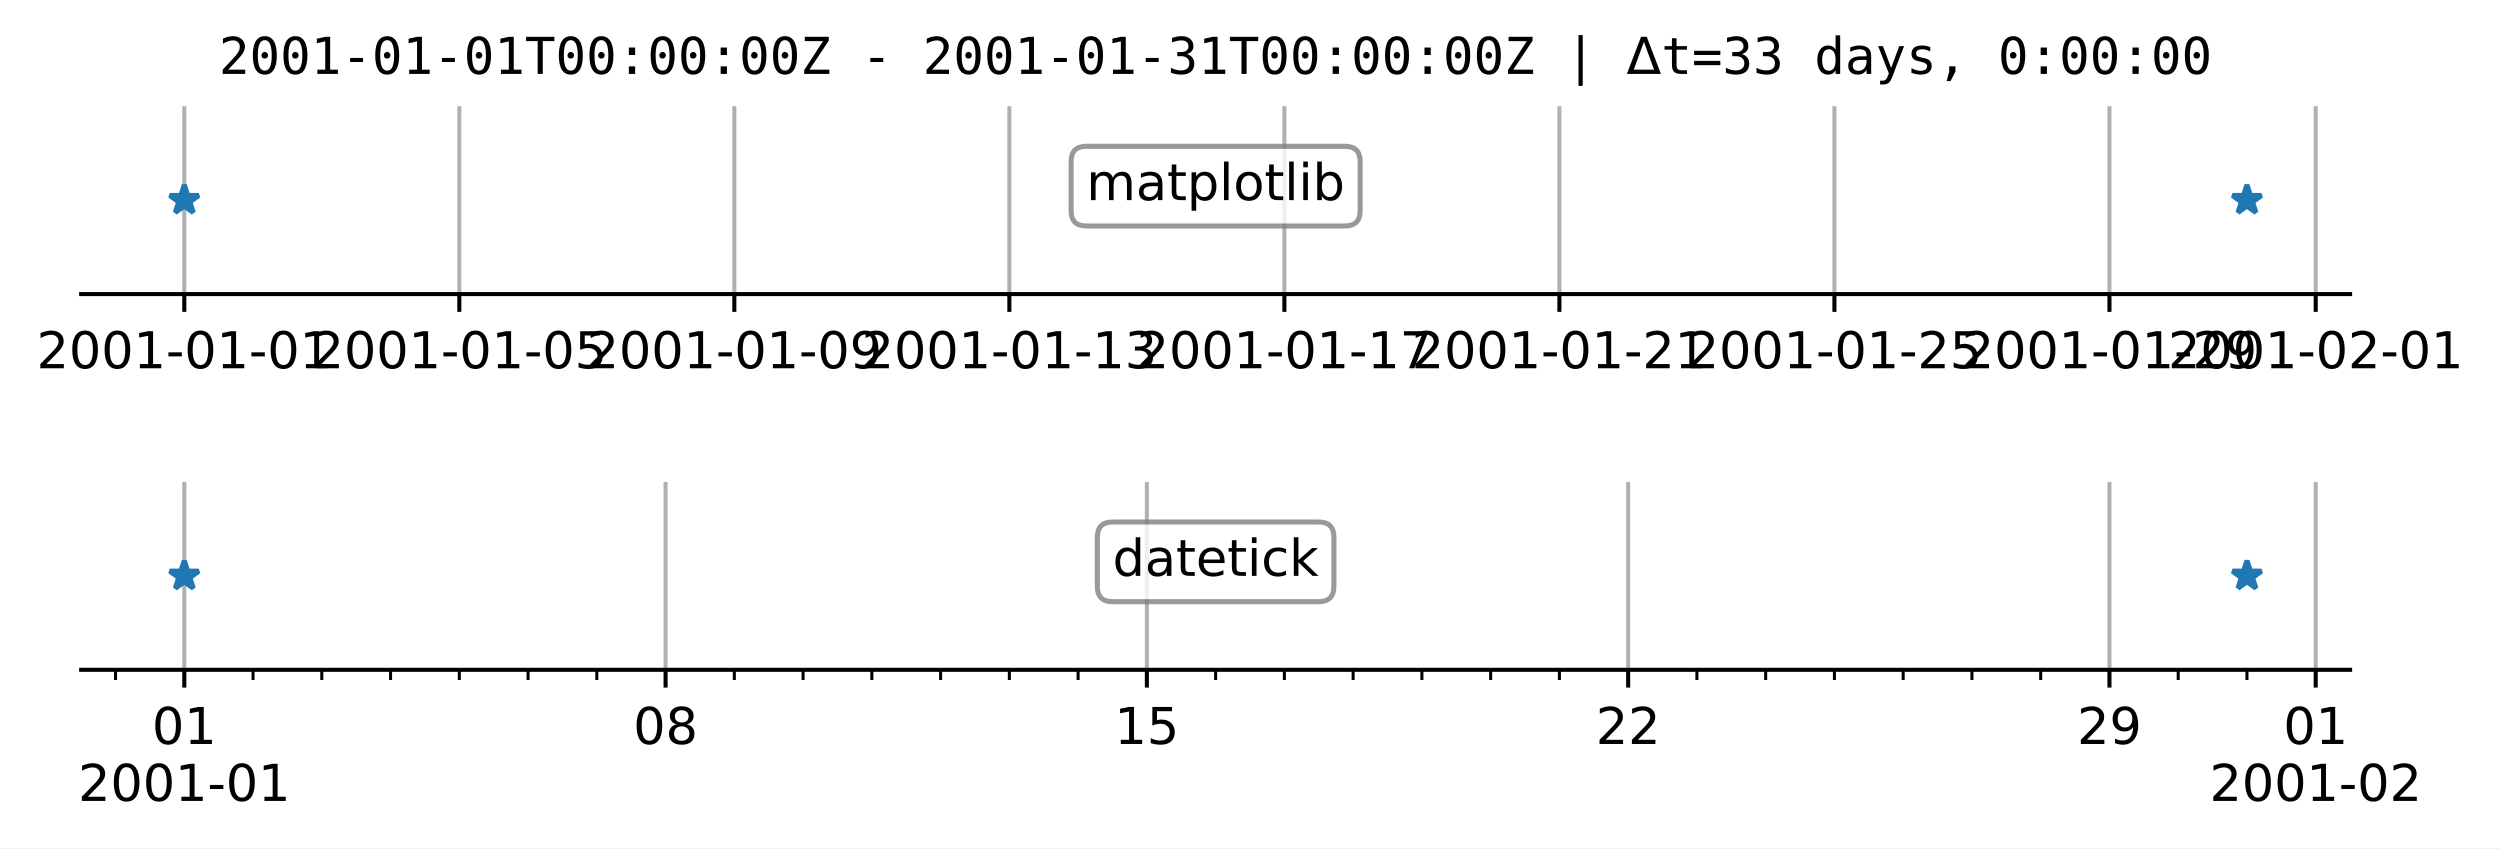
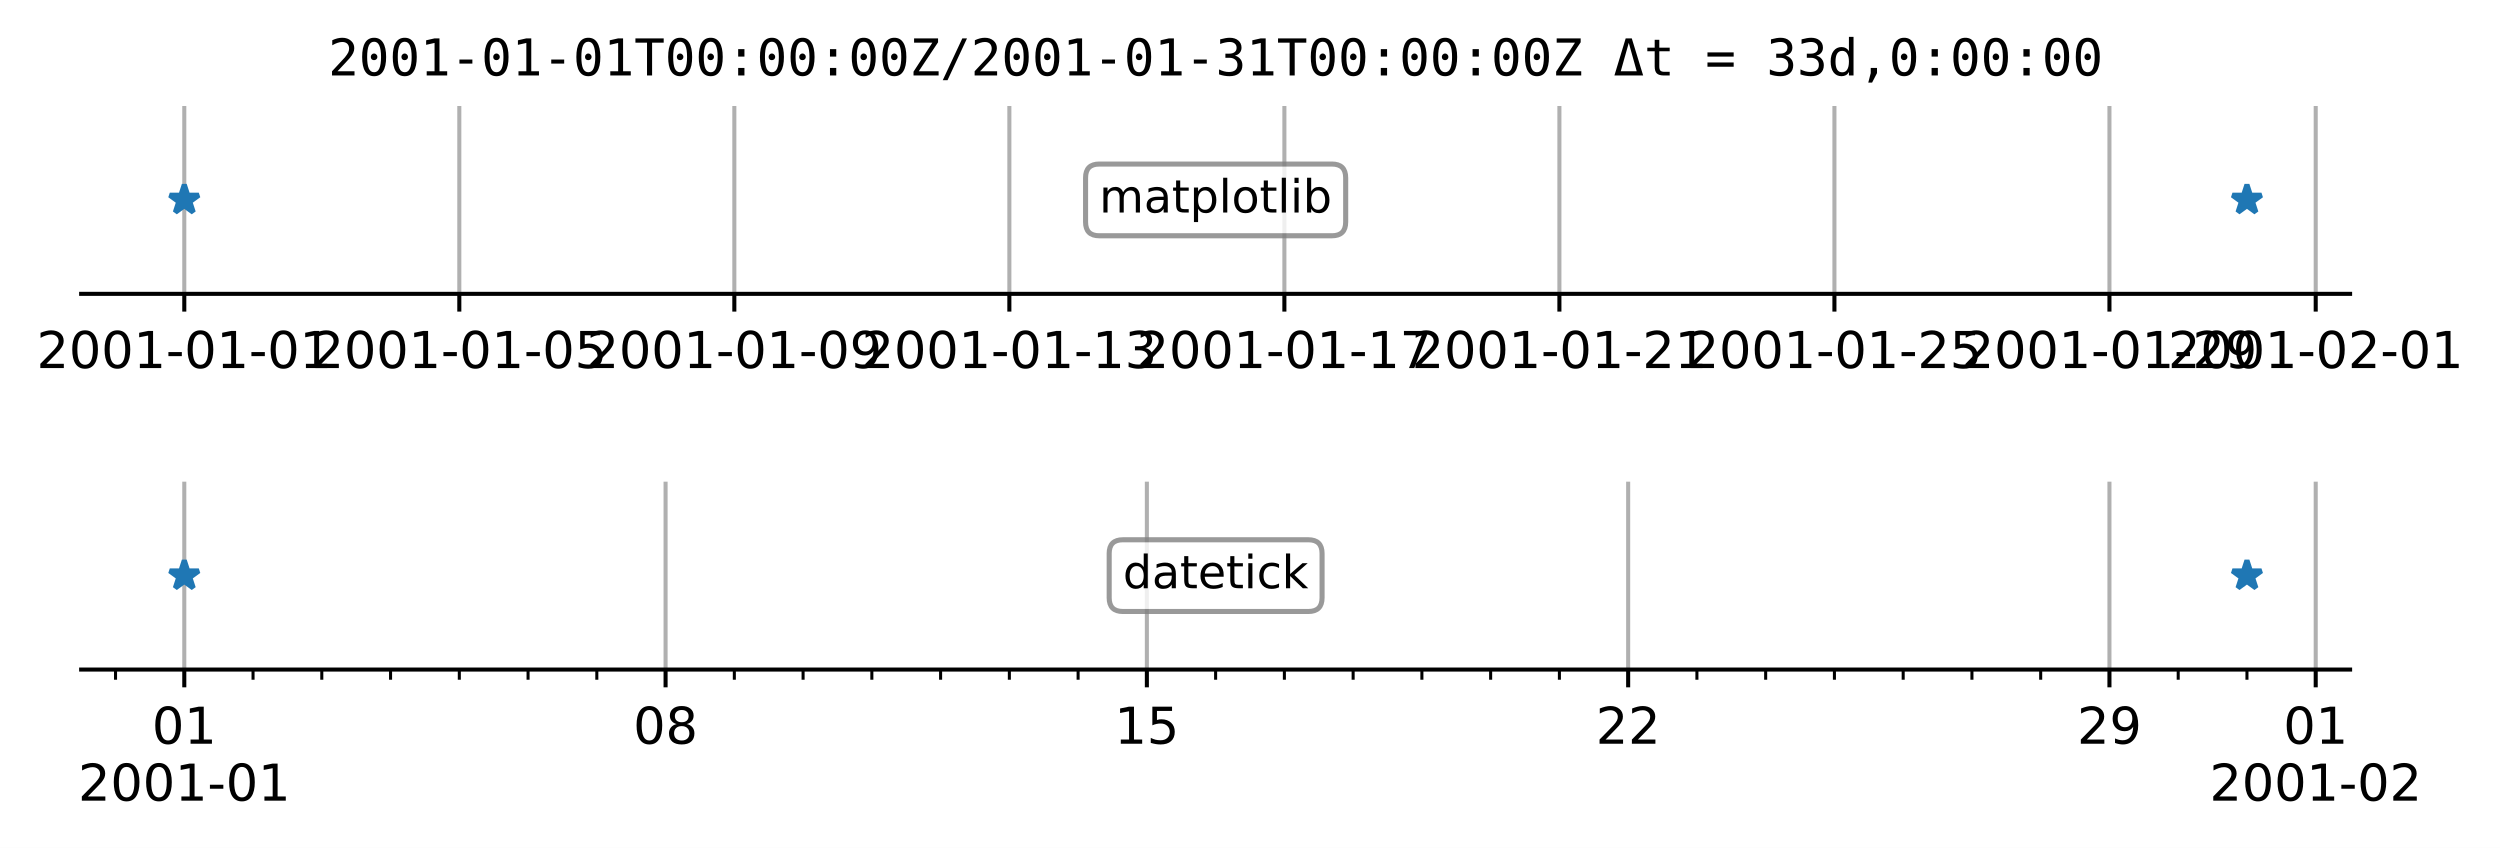
- <svg xmlns="http://www.w3.org/2000/svg" xmlns:xlink="http://www.w3.org/1999/xlink" width="491.861pt" height="166.856pt" viewBox="0 0 491.861 166.856" version="1.1">
+ <svg xmlns="http://www.w3.org/2000/svg" xmlns:xlink="http://www.w3.org/1999/xlink" width="491.861pt" height="166.808pt" viewBox="0 0 491.861 166.808" version="1.1">
  <defs>
    <style type="text/css">*{stroke-linejoin: round; stroke-linecap: butt}</style>
  </defs>
  <g id="figure_1">
    <g id="patch_1">
-       <path d="M 0 166.856  L 491.861 166.856  L 491.861 0  L 0 0  z " style="fill: #ffffff" />
+       <path d="M 0 166.808  L 491.861 166.808  L 491.861 0  L 0 0  z " style="fill: #ffffff" />
    </g>
    <g id="axes_1">
      <g id="patch_2">
-         <path d="M 15.967 57.86  L 462.367 57.86  L 462.367 20.9  L 15.967 20.9  z " style="fill: #ffffff" />
+         <path d="M 15.967 57.812  L 462.367 57.812  L 462.367 20.852  L 15.967 20.852  z " style="fill: #ffffff" />
      </g>
      <g id="matplotlib.axis_1">
        <g id="xtick_1">
          <g id="line2d_1">
-             <path d="M 36.258 57.86  L 36.258 20.9  " clip-path="url(#p92b7536aaf)" style="fill: none; stroke: #b0b0b0; stroke-width: 0.8; stroke-linecap: square" />
+             <path d="M 36.258 57.812  L 36.258 20.852  " clip-path="url(#pfa263613d0)" style="fill: none; stroke: #b0b0b0; stroke-width: 0.8; stroke-linecap: square" />
          </g>
          <g id="line2d_2">
            <defs>
-               <path id="mde11249a6b" d="M 0 0  L 0 3.5  " style="stroke: #000000; stroke-width: 0.8" />
+               <path id="mc06daf395f" d="M 0 0  L 0 3.5  " style="stroke: #000000; stroke-width: 0.8" />
            </defs>
            <g>
-               <use xlink:href="#mde11249a6b" x="36.258" y="57.86" style="stroke: #000000; stroke-width: 0.8" />
+               <use xlink:href="#mc06daf395f" x="36.258" y="57.812" style="stroke: #000000; stroke-width: 0.8" />
            </g>
          </g>
          <g id="text_1">
-             <text style="font-size: 10px; font-family: 'DejaVu Sans', 'Bitstream Vera Sans', 'Computer Modern Sans Serif', 'Lucida Grande', 'Verdana', 'Geneva', 'Lucid', 'Arial', 'Helvetica', 'Avant Garde', sans-serif; text-anchor: middle" x="36.258" y="72.458" transform="rotate(-0 36.25781 72.45844)">2001-01-01</text>
+             <text style="font-size: 10px; font-family: 'DejaVu Sans', 'Bitstream Vera Sans', 'Computer Modern Sans Serif', 'Lucida Grande', 'Verdana', 'Geneva', 'Lucid', 'Arial', 'Helvetica', 'Avant Garde', sans-serif; text-anchor: middle" x="36.258" y="72.41" transform="rotate(-0 36.25781 72.41)">2001-01-01</text>
          </g>
        </g>
        <g id="xtick_2">
          <g id="line2d_3">
-             <path d="M 90.367 57.86  L 90.367 20.9  " clip-path="url(#p92b7536aaf)" style="fill: none; stroke: #b0b0b0; stroke-width: 0.8; stroke-linecap: square" />
+             <path d="M 90.367 57.812  L 90.367 20.852  " clip-path="url(#pfa263613d0)" style="fill: none; stroke: #b0b0b0; stroke-width: 0.8; stroke-linecap: square" />
          </g>
          <g id="line2d_4">
            <g>
-               <use xlink:href="#mde11249a6b" x="90.367" y="57.86" style="stroke: #000000; stroke-width: 0.8" />
+               <use xlink:href="#mc06daf395f" x="90.367" y="57.812" style="stroke: #000000; stroke-width: 0.8" />
            </g>
          </g>
          <g id="text_2">
-             <text style="font-size: 10px; font-family: 'DejaVu Sans', 'Bitstream Vera Sans', 'Computer Modern Sans Serif', 'Lucida Grande', 'Verdana', 'Geneva', 'Lucid', 'Arial', 'Helvetica', 'Avant Garde', sans-serif; text-anchor: middle" x="90.367" y="72.458" transform="rotate(-0 90.3669 72.45844)">2001-01-05</text>
+             <text style="font-size: 10px; font-family: 'DejaVu Sans', 'Bitstream Vera Sans', 'Computer Modern Sans Serif', 'Lucida Grande', 'Verdana', 'Geneva', 'Lucid', 'Arial', 'Helvetica', 'Avant Garde', sans-serif; text-anchor: middle" x="90.367" y="72.41" transform="rotate(-0 90.3669 72.41)">2001-01-05</text>
          </g>
        </g>
        <g id="xtick_3">
          <g id="line2d_5">
-             <path d="M 144.476 57.86  L 144.476 20.9  " clip-path="url(#p92b7536aaf)" style="fill: none; stroke: #b0b0b0; stroke-width: 0.8; stroke-linecap: square" />
+             <path d="M 144.476 57.812  L 144.476 20.852  " clip-path="url(#pfa263613d0)" style="fill: none; stroke: #b0b0b0; stroke-width: 0.8; stroke-linecap: square" />
          </g>
          <g id="line2d_6">
            <g>
-               <use xlink:href="#mde11249a6b" x="144.476" y="57.86" style="stroke: #000000; stroke-width: 0.8" />
+               <use xlink:href="#mc06daf395f" x="144.476" y="57.812" style="stroke: #000000; stroke-width: 0.8" />
            </g>
          </g>
          <g id="text_3">
-             <text style="font-size: 10px; font-family: 'DejaVu Sans', 'Bitstream Vera Sans', 'Computer Modern Sans Serif', 'Lucida Grande', 'Verdana', 'Geneva', 'Lucid', 'Arial', 'Helvetica', 'Avant Garde', sans-serif; text-anchor: middle" x="144.476" y="72.458" transform="rotate(-0 144.476 72.45844)">2001-01-09</text>
+             <text style="font-size: 10px; font-family: 'DejaVu Sans', 'Bitstream Vera Sans', 'Computer Modern Sans Serif', 'Lucida Grande', 'Verdana', 'Geneva', 'Lucid', 'Arial', 'Helvetica', 'Avant Garde', sans-serif; text-anchor: middle" x="144.476" y="72.41" transform="rotate(-0 144.476 72.41)">2001-01-09</text>
          </g>
        </g>
        <g id="xtick_4">
          <g id="line2d_7">
-             <path d="M 198.585 57.86  L 198.585 20.9  " clip-path="url(#p92b7536aaf)" style="fill: none; stroke: #b0b0b0; stroke-width: 0.8; stroke-linecap: square" />
+             <path d="M 198.585 57.812  L 198.585 20.852  " clip-path="url(#pfa263613d0)" style="fill: none; stroke: #b0b0b0; stroke-width: 0.8; stroke-linecap: square" />
          </g>
          <g id="line2d_8">
            <g>
-               <use xlink:href="#mde11249a6b" x="198.585" y="57.86" style="stroke: #000000; stroke-width: 0.8" />
+               <use xlink:href="#mc06daf395f" x="198.585" y="57.812" style="stroke: #000000; stroke-width: 0.8" />
            </g>
          </g>
          <g id="text_4">
-             <text style="font-size: 10px; font-family: 'DejaVu Sans', 'Bitstream Vera Sans', 'Computer Modern Sans Serif', 'Lucida Grande', 'Verdana', 'Geneva', 'Lucid', 'Arial', 'Helvetica', 'Avant Garde', sans-serif; text-anchor: middle" x="198.585" y="72.458" transform="rotate(-0 198.5851 72.45844)">2001-01-13</text>
+             <text style="font-size: 10px; font-family: 'DejaVu Sans', 'Bitstream Vera Sans', 'Computer Modern Sans Serif', 'Lucida Grande', 'Verdana', 'Geneva', 'Lucid', 'Arial', 'Helvetica', 'Avant Garde', sans-serif; text-anchor: middle" x="198.585" y="72.41" transform="rotate(-0 198.5851 72.41)">2001-01-13</text>
          </g>
        </g>
        <g id="xtick_5">
          <g id="line2d_9">
-             <path d="M 252.694 57.86  L 252.694 20.9  " clip-path="url(#p92b7536aaf)" style="fill: none; stroke: #b0b0b0; stroke-width: 0.8; stroke-linecap: square" />
+             <path d="M 252.694 57.812  L 252.694 20.852  " clip-path="url(#pfa263613d0)" style="fill: none; stroke: #b0b0b0; stroke-width: 0.8; stroke-linecap: square" />
          </g>
          <g id="line2d_10">
            <g>
-               <use xlink:href="#mde11249a6b" x="252.694" y="57.86" style="stroke: #000000; stroke-width: 0.8" />
+               <use xlink:href="#mc06daf395f" x="252.694" y="57.812" style="stroke: #000000; stroke-width: 0.8" />
            </g>
          </g>
          <g id="text_5">
-             <text style="font-size: 10px; font-family: 'DejaVu Sans', 'Bitstream Vera Sans', 'Computer Modern Sans Serif', 'Lucida Grande', 'Verdana', 'Geneva', 'Lucid', 'Arial', 'Helvetica', 'Avant Garde', sans-serif; text-anchor: middle" x="252.694" y="72.458" transform="rotate(-0 252.6942 72.45844)">2001-01-17</text>
+             <text style="font-size: 10px; font-family: 'DejaVu Sans', 'Bitstream Vera Sans', 'Computer Modern Sans Serif', 'Lucida Grande', 'Verdana', 'Geneva', 'Lucid', 'Arial', 'Helvetica', 'Avant Garde', sans-serif; text-anchor: middle" x="252.694" y="72.41" transform="rotate(-0 252.6942 72.41)">2001-01-17</text>
          </g>
        </g>
        <g id="xtick_6">
          <g id="line2d_11">
-             <path d="M 306.803 57.86  L 306.803 20.9  " clip-path="url(#p92b7536aaf)" style="fill: none; stroke: #b0b0b0; stroke-width: 0.8; stroke-linecap: square" />
+             <path d="M 306.803 57.812  L 306.803 20.852  " clip-path="url(#pfa263613d0)" style="fill: none; stroke: #b0b0b0; stroke-width: 0.8; stroke-linecap: square" />
          </g>
          <g id="line2d_12">
            <g>
-               <use xlink:href="#mde11249a6b" x="306.803" y="57.86" style="stroke: #000000; stroke-width: 0.8" />
+               <use xlink:href="#mc06daf395f" x="306.803" y="57.812" style="stroke: #000000; stroke-width: 0.8" />
            </g>
          </g>
          <g id="text_6">
-             <text style="font-size: 10px; font-family: 'DejaVu Sans', 'Bitstream Vera Sans', 'Computer Modern Sans Serif', 'Lucida Grande', 'Verdana', 'Geneva', 'Lucid', 'Arial', 'Helvetica', 'Avant Garde', sans-serif; text-anchor: middle" x="306.803" y="72.458" transform="rotate(-0 306.8033 72.45844)">2001-01-21</text>
+             <text style="font-size: 10px; font-family: 'DejaVu Sans', 'Bitstream Vera Sans', 'Computer Modern Sans Serif', 'Lucida Grande', 'Verdana', 'Geneva', 'Lucid', 'Arial', 'Helvetica', 'Avant Garde', sans-serif; text-anchor: middle" x="306.803" y="72.41" transform="rotate(-0 306.8033 72.41)">2001-01-21</text>
          </g>
        </g>
        <g id="xtick_7">
          <g id="line2d_13">
-             <path d="M 360.912 57.86  L 360.912 20.9  " clip-path="url(#p92b7536aaf)" style="fill: none; stroke: #b0b0b0; stroke-width: 0.8; stroke-linecap: square" />
+             <path d="M 360.912 57.812  L 360.912 20.852  " clip-path="url(#pfa263613d0)" style="fill: none; stroke: #b0b0b0; stroke-width: 0.8; stroke-linecap: square" />
          </g>
          <g id="line2d_14">
            <g>
-               <use xlink:href="#mde11249a6b" x="360.912" y="57.86" style="stroke: #000000; stroke-width: 0.8" />
+               <use xlink:href="#mc06daf395f" x="360.912" y="57.812" style="stroke: #000000; stroke-width: 0.8" />
            </g>
          </g>
          <g id="text_7">
-             <text style="font-size: 10px; font-family: 'DejaVu Sans', 'Bitstream Vera Sans', 'Computer Modern Sans Serif', 'Lucida Grande', 'Verdana', 'Geneva', 'Lucid', 'Arial', 'Helvetica', 'Avant Garde', sans-serif; text-anchor: middle" x="360.912" y="72.458" transform="rotate(-0 360.9124 72.45844)">2001-01-25</text>
+             <text style="font-size: 10px; font-family: 'DejaVu Sans', 'Bitstream Vera Sans', 'Computer Modern Sans Serif', 'Lucida Grande', 'Verdana', 'Geneva', 'Lucid', 'Arial', 'Helvetica', 'Avant Garde', sans-serif; text-anchor: middle" x="360.912" y="72.41" transform="rotate(-0 360.9124 72.41)">2001-01-25</text>
          </g>
        </g>
        <g id="xtick_8">
          <g id="line2d_15">
-             <path d="M 415.021 57.86  L 415.021 20.9  " clip-path="url(#p92b7536aaf)" style="fill: none; stroke: #b0b0b0; stroke-width: 0.8; stroke-linecap: square" />
+             <path d="M 415.021 57.812  L 415.021 20.852  " clip-path="url(#pfa263613d0)" style="fill: none; stroke: #b0b0b0; stroke-width: 0.8; stroke-linecap: square" />
          </g>
          <g id="line2d_16">
            <g>
-               <use xlink:href="#mde11249a6b" x="415.021" y="57.86" style="stroke: #000000; stroke-width: 0.8" />
+               <use xlink:href="#mc06daf395f" x="415.021" y="57.812" style="stroke: #000000; stroke-width: 0.8" />
            </g>
          </g>
          <g id="text_8">
-             <text style="font-size: 10px; font-family: 'DejaVu Sans', 'Bitstream Vera Sans', 'Computer Modern Sans Serif', 'Lucida Grande', 'Verdana', 'Geneva', 'Lucid', 'Arial', 'Helvetica', 'Avant Garde', sans-serif; text-anchor: middle" x="415.021" y="72.458" transform="rotate(-0 415.0214 72.45844)">2001-01-29</text>
+             <text style="font-size: 10px; font-family: 'DejaVu Sans', 'Bitstream Vera Sans', 'Computer Modern Sans Serif', 'Lucida Grande', 'Verdana', 'Geneva', 'Lucid', 'Arial', 'Helvetica', 'Avant Garde', sans-serif; text-anchor: middle" x="415.021" y="72.41" transform="rotate(-0 415.0214 72.41)">2001-01-29</text>
          </g>
        </g>
        <g id="xtick_9">
          <g id="line2d_17">
-             <path d="M 455.603 57.86  L 455.603 20.9  " clip-path="url(#p92b7536aaf)" style="fill: none; stroke: #b0b0b0; stroke-width: 0.8; stroke-linecap: square" />
+             <path d="M 455.603 57.812  L 455.603 20.852  " clip-path="url(#pfa263613d0)" style="fill: none; stroke: #b0b0b0; stroke-width: 0.8; stroke-linecap: square" />
          </g>
          <g id="line2d_18">
            <g>
-               <use xlink:href="#mde11249a6b" x="455.603" y="57.86" style="stroke: #000000; stroke-width: 0.8" />
+               <use xlink:href="#mc06daf395f" x="455.603" y="57.812" style="stroke: #000000; stroke-width: 0.8" />
            </g>
          </g>
          <g id="text_9">
-             <text style="font-size: 10px; font-family: 'DejaVu Sans', 'Bitstream Vera Sans', 'Computer Modern Sans Serif', 'Lucida Grande', 'Verdana', 'Geneva', 'Lucid', 'Arial', 'Helvetica', 'Avant Garde', sans-serif; text-anchor: middle" x="455.603" y="72.458" transform="rotate(-0 455.6033 72.45844)">2001-02-01</text>
+             <text style="font-size: 10px; font-family: 'DejaVu Sans', 'Bitstream Vera Sans', 'Computer Modern Sans Serif', 'Lucida Grande', 'Verdana', 'Geneva', 'Lucid', 'Arial', 'Helvetica', 'Avant Garde', sans-serif; text-anchor: middle" x="455.603" y="72.41" transform="rotate(-0 455.6033 72.41)">2001-02-01</text>
          </g>
        </g>
      </g>
      <g id="line2d_19">
        <defs>
-           <path id="m523622598b" d="M 0 -3  L -0.674 -0.927  L -2.853 -0.927  L -1.09 0.354  L -1.763 2.427  L -0 1.146  L 1.763 2.427  L 1.09 0.354  L 2.853 -0.927  L 0.674 -0.927  z " style="stroke: #1f77b4; stroke-linejoin: bevel" />
+           <path id="mab41366f35" d="M 0 -3  L -0.674 -0.927  L -2.853 -0.927  L -1.09 0.354  L -1.763 2.427  L -0 1.146  L 1.763 2.427  L 1.09 0.354  L 2.853 -0.927  L 0.674 -0.927  z " style="stroke: #1f77b4; stroke-linejoin: bevel" />
        </defs>
-         <g clip-path="url(#p92b7536aaf)">
-           <use xlink:href="#m523622598b" x="36.258" y="39.38" style="fill: #1f77b4; stroke: #1f77b4; stroke-linejoin: bevel" />
-           <use xlink:href="#m523622598b" x="442.076" y="39.38" style="fill: #1f77b4; stroke: #1f77b4; stroke-linejoin: bevel" />
+         <g clip-path="url(#pfa263613d0)">
+           <use xlink:href="#mab41366f35" x="36.258" y="39.332" style="fill: #1f77b4; stroke: #1f77b4; stroke-linejoin: bevel" />
+           <use xlink:href="#mab41366f35" x="442.076" y="39.332" style="fill: #1f77b4; stroke: #1f77b4; stroke-linejoin: bevel" />
        </g>
      </g>
      <g id="patch_3">
-         <path d="M 15.967 57.86  L 462.367 57.86  " style="fill: none; stroke: #000000; stroke-width: 0.8; stroke-linejoin: miter; stroke-linecap: square" />
+         <path d="M 15.967 57.812  L 462.367 57.812  " style="fill: none; stroke: #000000; stroke-width: 0.8; stroke-linejoin: miter; stroke-linecap: square" />
      </g>
      <g id="text_10">
        <g id="patch_4">
-           <path d="M 213.737 44.46  L 264.597 44.46  Q 267.597 44.46 267.597 41.46  L 267.597 31.782  Q 267.597 28.782 264.597 28.782  L 213.737 28.782  Q 210.737 28.782 210.737 31.782  L 210.737 41.46  Q 210.737 44.46 213.737 44.46  z " style="fill: #ffffff; opacity: 0.8; stroke: #808080; stroke-linejoin: miter" />
-         </g>
-         <text style="font-size: 10px; font-family: 'DejaVu Sans', 'Bitstream Vera Sans', 'Computer Modern Sans Serif', 'Lucida Grande', 'Verdana', 'Geneva', 'Lucid', 'Arial', 'Helvetica', 'Avant Garde', sans-serif; text-anchor: middle" x="239.167" y="39.38" transform="rotate(-0 239.1669 39.38)">matplotlib</text>
+           <path d="M 216.28 46.387  L 262.054 46.387  Q 264.754 46.387 264.754 43.687  L 264.754 34.976  Q 264.754 32.276 262.054 32.276  L 216.28 32.276  Q 213.58 32.276 213.58 34.976  L 213.58 43.687  Q 213.58 46.387 216.28 46.387  z " style="fill: #ffffff; opacity: 0.8; stroke: #808080; stroke-linejoin: miter" />
+         </g>
+         <text style="font-size: 9px; font-family: 'DejaVu Sans', 'Bitstream Vera Sans', 'Computer Modern Sans Serif', 'Lucida Grande', 'Verdana', 'Geneva', 'Lucid', 'Arial', 'Helvetica', 'Avant Garde', sans-serif; text-anchor: middle" x="239.167" y="41.815" transform="rotate(-0 239.1669 41.815)">matplotlib</text>
      </g>
      <g id="text_11">
-         <g transform="translate(43.0669 14.9)">
-           <text>
-             <tspan x="0" y="-0.359" style="font-size: 10px; font-family: 'DejaVu Sans Mono'">2</tspan>
-             <tspan x="6.021" y="-0.359" style="font-size: 10px; font-family: 'DejaVu Sans Mono'">0</tspan>
-             <tspan x="12.041" y="-0.359" style="font-size: 10px; font-family: 'DejaVu Sans Mono'">0</tspan>
-             <tspan x="18.062" y="-0.359" style="font-size: 10px; font-family: 'DejaVu Sans Mono'">1</tspan>
-             <tspan x="24.082" y="-0.359" style="font-size: 10px; font-family: 'DejaVu Sans Mono'">-</tspan>
-             <tspan x="30.103" y="-0.359" style="font-size: 10px; font-family: 'DejaVu Sans Mono'">0</tspan>
-             <tspan x="36.123" y="-0.359" style="font-size: 10px; font-family: 'DejaVu Sans Mono'">1</tspan>
-             <tspan x="42.144" y="-0.359" style="font-size: 10px; font-family: 'DejaVu Sans Mono'">-</tspan>
-             <tspan x="48.164" y="-0.359" style="font-size: 10px; font-family: 'DejaVu Sans Mono'">0</tspan>
-             <tspan x="54.185" y="-0.359" style="font-size: 10px; font-family: 'DejaVu Sans Mono'">1</tspan>
-             <tspan x="60.205" y="-0.359" style="font-size: 10px; font-family: 'DejaVu Sans Mono'">T</tspan>
-             <tspan x="66.226" y="-0.359" style="font-size: 10px; font-family: 'DejaVu Sans Mono'">0</tspan>
-             <tspan x="72.246" y="-0.359" style="font-size: 10px; font-family: 'DejaVu Sans Mono'">0</tspan>
-             <tspan x="78.267" y="-0.359" style="font-size: 10px; font-family: 'DejaVu Sans Mono'">:</tspan>
-             <tspan x="84.287" y="-0.359" style="font-size: 10px; font-family: 'DejaVu Sans Mono'">0</tspan>
-             <tspan x="90.308" y="-0.359" style="font-size: 10px; font-family: 'DejaVu Sans Mono'">0</tspan>
-             <tspan x="96.328" y="-0.359" style="font-size: 10px; font-family: 'DejaVu Sans Mono'">:</tspan>
-             <tspan x="102.349" y="-0.359" style="font-size: 10px; font-family: 'DejaVu Sans Mono'">0</tspan>
-             <tspan x="108.369" y="-0.359" style="font-size: 10px; font-family: 'DejaVu Sans Mono'">0</tspan>
-             <tspan x="114.39" y="-0.359" style="font-size: 10px; font-family: 'DejaVu Sans Mono'">Z</tspan>
-             <tspan x="120.41" y="-0.359" style="font-size: 10px; font-family: 'DejaVu Sans Mono'"> </tspan>
-             <tspan x="126.431" y="-0.359" style="font-size: 10px; font-family: 'DejaVu Sans Mono'">-</tspan>
-             <tspan x="132.451" y="-0.359" style="font-size: 10px; font-family: 'DejaVu Sans Mono'"> </tspan>
-             <tspan x="138.472" y="-0.359" style="font-size: 10px; font-family: 'DejaVu Sans Mono'">2</tspan>
-             <tspan x="144.492" y="-0.359" style="font-size: 10px; font-family: 'DejaVu Sans Mono'">0</tspan>
-             <tspan x="150.513" y="-0.359" style="font-size: 10px; font-family: 'DejaVu Sans Mono'">0</tspan>
-             <tspan x="156.533" y="-0.359" style="font-size: 10px; font-family: 'DejaVu Sans Mono'">1</tspan>
-             <tspan x="162.554" y="-0.359" style="font-size: 10px; font-family: 'DejaVu Sans Mono'">-</tspan>
-             <tspan x="168.574" y="-0.359" style="font-size: 10px; font-family: 'DejaVu Sans Mono'">0</tspan>
-             <tspan x="174.595" y="-0.359" style="font-size: 10px; font-family: 'DejaVu Sans Mono'">1</tspan>
-             <tspan x="180.615" y="-0.359" style="font-size: 10px; font-family: 'DejaVu Sans Mono'">-</tspan>
-             <tspan x="186.636" y="-0.359" style="font-size: 10px; font-family: 'DejaVu Sans Mono'">3</tspan>
-             <tspan x="192.656" y="-0.359" style="font-size: 10px; font-family: 'DejaVu Sans Mono'">1</tspan>
-             <tspan x="198.677" y="-0.359" style="font-size: 10px; font-family: 'DejaVu Sans Mono'">T</tspan>
-             <tspan x="204.697" y="-0.359" style="font-size: 10px; font-family: 'DejaVu Sans Mono'">0</tspan>
-             <tspan x="210.718" y="-0.359" style="font-size: 10px; font-family: 'DejaVu Sans Mono'">0</tspan>
-             <tspan x="216.738" y="-0.359" style="font-size: 10px; font-family: 'DejaVu Sans Mono'">:</tspan>
-             <tspan x="222.759" y="-0.359" style="font-size: 10px; font-family: 'DejaVu Sans Mono'">0</tspan>
-             <tspan x="228.779" y="-0.359" style="font-size: 10px; font-family: 'DejaVu Sans Mono'">0</tspan>
-             <tspan x="234.8" y="-0.359" style="font-size: 10px; font-family: 'DejaVu Sans Mono'">:</tspan>
-             <tspan x="240.82" y="-0.359" style="font-size: 10px; font-family: 'DejaVu Sans Mono'">0</tspan>
-             <tspan x="246.841" y="-0.359" style="font-size: 10px; font-family: 'DejaVu Sans Mono'">0</tspan>
-             <tspan x="252.861" y="-0.359" style="font-size: 10px; font-family: 'DejaVu Sans Mono'">Z</tspan>
-             <tspan x="258.882" y="-0.359" style="font-size: 10px; font-family: 'DejaVu Sans Mono'"> </tspan>
-             <tspan x="264.902" y="-0.359" style="font-size: 10px; font-family: 'DejaVu Sans Mono'">|</tspan>
-             <tspan x="270.923" y="-0.359" style="font-size: 10px; font-family: 'DejaVu Sans Mono'"> </tspan>
-             <tspan x="283.784" y="-0.359" style="font-size: 10px; font-family: 'DejaVu Sans Mono'">t</tspan>
-             <tspan x="289.805" y="-0.359" style="font-size: 10px; font-family: 'DejaVu Sans Mono'">=</tspan>
-             <tspan x="295.825" y="-0.359" style="font-size: 10px; font-family: 'DejaVu Sans Mono'">3</tspan>
-             <tspan x="301.846" y="-0.359" style="font-size: 10px; font-family: 'DejaVu Sans Mono'">3</tspan>
-             <tspan x="307.866" y="-0.359" style="font-size: 10px; font-family: 'DejaVu Sans Mono'"> </tspan>
-             <tspan x="313.887" y="-0.359" style="font-size: 10px; font-family: 'DejaVu Sans Mono'">d</tspan>
-             <tspan x="319.907" y="-0.359" style="font-size: 10px; font-family: 'DejaVu Sans Mono'">a</tspan>
-             <tspan x="325.928" y="-0.359" style="font-size: 10px; font-family: 'DejaVu Sans Mono'">y</tspan>
-             <tspan x="331.948" y="-0.359" style="font-size: 10px; font-family: 'DejaVu Sans Mono'">s</tspan>
-             <tspan x="337.969" y="-0.359" style="font-size: 10px; font-family: 'DejaVu Sans Mono'">,</tspan>
-             <tspan x="343.989" y="-0.359" style="font-size: 10px; font-family: 'DejaVu Sans Mono'"> </tspan>
-             <tspan x="350.01" y="-0.359" style="font-size: 10px; font-family: 'DejaVu Sans Mono'">0</tspan>
-             <tspan x="356.03" y="-0.359" style="font-size: 10px; font-family: 'DejaVu Sans Mono'">:</tspan>
-             <tspan x="362.051" y="-0.359" style="font-size: 10px; font-family: 'DejaVu Sans Mono'">0</tspan>
-             <tspan x="368.071" y="-0.359" style="font-size: 10px; font-family: 'DejaVu Sans Mono'">0</tspan>
-             <tspan x="374.092" y="-0.359" style="font-size: 10px; font-family: 'DejaVu Sans Mono'">:</tspan>
-             <tspan x="380.112" y="-0.359" style="font-size: 10px; font-family: 'DejaVu Sans Mono'">0</tspan>
-             <tspan x="386.133" y="-0.359" style="font-size: 10px; font-family: 'DejaVu Sans Mono'">0</tspan>
-             <tspan x="276.943" y="-0.359" style="font-size: 10px; font-family: 'DejaVu Sans'">Δ</tspan>
-           </text>
-         </g>
+         <text style="font-size: 10px; font-family: 'DejaVu Sans Mono', 'Bitstream Vera Sans Mono', 'Computer Modern Typewriter', 'Andale Mono', 'Nimbus Mono L', 'Courier New', 'Courier', 'Fixed', 'Terminal', monospace; text-anchor: middle" x="239.167" y="14.852" transform="rotate(-0 239.1669 14.85156)">2001-01-01T00:00:00Z/2001-01-31T00:00:00Z Δt = 33d,0:00:00</text>
      </g>
    </g>
    <g id="axes_2">
      <g id="patch_5">
-         <path d="M 15.967 131.78  L 462.367 131.78  L 462.367 94.82  L 15.967 94.82  z " style="fill: #ffffff" />
+         <path d="M 15.967 131.732  L 462.367 131.732  L 462.367 94.772  L 15.967 94.772  z " style="fill: #ffffff" />
      </g>
      <g id="matplotlib.axis_2">
        <g id="xtick_10">
          <g id="line2d_20">
-             <path d="M 36.258 131.78  L 36.258 94.82  " clip-path="url(#p9eae159e5b)" style="fill: none; stroke: #b0b0b0; stroke-width: 0.8; stroke-linecap: square" />
+             <path d="M 36.258 131.732  L 36.258 94.772  " clip-path="url(#pa04251c5c6)" style="fill: none; stroke: #b0b0b0; stroke-width: 0.8; stroke-linecap: square" />
          </g>
          <g id="line2d_21">
            <g>
-               <use xlink:href="#mde11249a6b" x="36.258" y="131.78" style="stroke: #000000; stroke-width: 0.8" />
+               <use xlink:href="#mc06daf395f" x="36.258" y="131.732" style="stroke: #000000; stroke-width: 0.8" />
            </g>
          </g>
          <g id="text_12">
-             <text style="font-size: 10px; font-family: 'DejaVu Sans', 'Bitstream Vera Sans', 'Computer Modern Sans Serif', 'Lucida Grande', 'Verdana', 'Geneva', 'Lucid', 'Arial', 'Helvetica', 'Avant Garde', sans-serif" transform="translate(29.89531 146.3784)">01</text>
-             <text style="font-size: 10px; font-family: 'DejaVu Sans', 'Bitstream Vera Sans', 'Computer Modern Sans Serif', 'Lucida Grande', 'Verdana', 'Geneva', 'Lucid', 'Arial', 'Helvetica', 'Avant Garde', sans-serif" transform="translate(15.36641 157.5762)">2001-01</text>
+             <text style="font-size: 10px; font-family: 'DejaVu Sans', 'Bitstream Vera Sans', 'Computer Modern Sans Serif', 'Lucida Grande', 'Verdana', 'Geneva', 'Lucid', 'Arial', 'Helvetica', 'Avant Garde', sans-serif" transform="translate(29.89531 146.33)">01</text>
+             <text style="font-size: 10px; font-family: 'DejaVu Sans', 'Bitstream Vera Sans', 'Computer Modern Sans Serif', 'Lucida Grande', 'Verdana', 'Geneva', 'Lucid', 'Arial', 'Helvetica', 'Avant Garde', sans-serif" transform="translate(15.36641 157.5278)">2001-01</text>
          </g>
        </g>
        <g id="xtick_11">
          <g id="line2d_22">
-             <path d="M 130.949 131.78  L 130.949 94.82  " clip-path="url(#p9eae159e5b)" style="fill: none; stroke: #b0b0b0; stroke-width: 0.8; stroke-linecap: square" />
+             <path d="M 130.949 131.732  L 130.949 94.772  " clip-path="url(#pa04251c5c6)" style="fill: none; stroke: #b0b0b0; stroke-width: 0.8; stroke-linecap: square" />
          </g>
          <g id="line2d_23">
            <g>
-               <use xlink:href="#mde11249a6b" x="130.949" y="131.78" style="stroke: #000000; stroke-width: 0.8" />
+               <use xlink:href="#mc06daf395f" x="130.949" y="131.732" style="stroke: #000000; stroke-width: 0.8" />
            </g>
          </g>
          <g id="text_13">
-             <text style="font-size: 10px; font-family: 'DejaVu Sans', 'Bitstream Vera Sans', 'Computer Modern Sans Serif', 'Lucida Grande', 'Verdana', 'Geneva', 'Lucid', 'Arial', 'Helvetica', 'Avant Garde', sans-serif; text-anchor: middle" x="130.949" y="146.378" transform="rotate(-0 130.9487 146.3784)">08</text>
+             <text style="font-size: 10px; font-family: 'DejaVu Sans', 'Bitstream Vera Sans', 'Computer Modern Sans Serif', 'Lucida Grande', 'Verdana', 'Geneva', 'Lucid', 'Arial', 'Helvetica', 'Avant Garde', sans-serif; text-anchor: middle" x="130.949" y="146.33" transform="rotate(-0 130.9487 146.33)">08</text>
          </g>
        </g>
        <g id="xtick_12">
          <g id="line2d_24">
-             <path d="M 225.64 131.78  L 225.64 94.82  " clip-path="url(#p9eae159e5b)" style="fill: none; stroke: #b0b0b0; stroke-width: 0.8; stroke-linecap: square" />
+             <path d="M 225.64 131.732  L 225.64 94.772  " clip-path="url(#pa04251c5c6)" style="fill: none; stroke: #b0b0b0; stroke-width: 0.8; stroke-linecap: square" />
          </g>
          <g id="line2d_25">
            <g>
-               <use xlink:href="#mde11249a6b" x="225.64" y="131.78" style="stroke: #000000; stroke-width: 0.8" />
+               <use xlink:href="#mc06daf395f" x="225.64" y="131.732" style="stroke: #000000; stroke-width: 0.8" />
            </g>
          </g>
          <g id="text_14">
-             <text style="font-size: 10px; font-family: 'DejaVu Sans', 'Bitstream Vera Sans', 'Computer Modern Sans Serif', 'Lucida Grande', 'Verdana', 'Geneva', 'Lucid', 'Arial', 'Helvetica', 'Avant Garde', sans-serif; text-anchor: middle" x="225.64" y="146.378" transform="rotate(-0 225.6396 146.3784)">15</text>
+             <text style="font-size: 10px; font-family: 'DejaVu Sans', 'Bitstream Vera Sans', 'Computer Modern Sans Serif', 'Lucida Grande', 'Verdana', 'Geneva', 'Lucid', 'Arial', 'Helvetica', 'Avant Garde', sans-serif; text-anchor: middle" x="225.64" y="146.33" transform="rotate(-0 225.6396 146.33)">15</text>
          </g>
        </g>
        <g id="xtick_13">
          <g id="line2d_26">
-             <path d="M 320.331 131.78  L 320.331 94.82  " clip-path="url(#p9eae159e5b)" style="fill: none; stroke: #b0b0b0; stroke-width: 0.8; stroke-linecap: square" />
+             <path d="M 320.331 131.732  L 320.331 94.772  " clip-path="url(#pa04251c5c6)" style="fill: none; stroke: #b0b0b0; stroke-width: 0.8; stroke-linecap: square" />
          </g>
          <g id="line2d_27">
            <g>
-               <use xlink:href="#mde11249a6b" x="320.331" y="131.78" style="stroke: #000000; stroke-width: 0.8" />
+               <use xlink:href="#mc06daf395f" x="320.331" y="131.732" style="stroke: #000000; stroke-width: 0.8" />
            </g>
          </g>
          <g id="text_15">
-             <text style="font-size: 10px; font-family: 'DejaVu Sans', 'Bitstream Vera Sans', 'Computer Modern Sans Serif', 'Lucida Grande', 'Verdana', 'Geneva', 'Lucid', 'Arial', 'Helvetica', 'Avant Garde', sans-serif; text-anchor: middle" x="320.331" y="146.378" transform="rotate(-0 320.3305 146.3784)">22</text>
+             <text style="font-size: 10px; font-family: 'DejaVu Sans', 'Bitstream Vera Sans', 'Computer Modern Sans Serif', 'Lucida Grande', 'Verdana', 'Geneva', 'Lucid', 'Arial', 'Helvetica', 'Avant Garde', sans-serif; text-anchor: middle" x="320.331" y="146.33" transform="rotate(-0 320.3305 146.33)">22</text>
          </g>
        </g>
        <g id="xtick_14">
          <g id="line2d_28">
-             <path d="M 415.021 131.78  L 415.021 94.82  " clip-path="url(#p9eae159e5b)" style="fill: none; stroke: #b0b0b0; stroke-width: 0.8; stroke-linecap: square" />
+             <path d="M 415.021 131.732  L 415.021 94.772  " clip-path="url(#pa04251c5c6)" style="fill: none; stroke: #b0b0b0; stroke-width: 0.8; stroke-linecap: square" />
          </g>
          <g id="line2d_29">
            <g>
-               <use xlink:href="#mde11249a6b" x="415.021" y="131.78" style="stroke: #000000; stroke-width: 0.8" />
+               <use xlink:href="#mc06daf395f" x="415.021" y="131.732" style="stroke: #000000; stroke-width: 0.8" />
            </g>
          </g>
          <g id="text_16">
-             <text style="font-size: 10px; font-family: 'DejaVu Sans', 'Bitstream Vera Sans', 'Computer Modern Sans Serif', 'Lucida Grande', 'Verdana', 'Geneva', 'Lucid', 'Arial', 'Helvetica', 'Avant Garde', sans-serif; text-anchor: middle" x="415.021" y="146.378" transform="rotate(-0 415.0214 146.3784)">29</text>
+             <text style="font-size: 10px; font-family: 'DejaVu Sans', 'Bitstream Vera Sans', 'Computer Modern Sans Serif', 'Lucida Grande', 'Verdana', 'Geneva', 'Lucid', 'Arial', 'Helvetica', 'Avant Garde', sans-serif; text-anchor: middle" x="415.021" y="146.33" transform="rotate(-0 415.0214 146.33)">29</text>
          </g>
        </g>
        <g id="xtick_15">
          <g id="line2d_30">
-             <path d="M 455.603 131.78  L 455.603 94.82  " clip-path="url(#p9eae159e5b)" style="fill: none; stroke: #b0b0b0; stroke-width: 0.8; stroke-linecap: square" />
+             <path d="M 455.603 131.732  L 455.603 94.772  " clip-path="url(#pa04251c5c6)" style="fill: none; stroke: #b0b0b0; stroke-width: 0.8; stroke-linecap: square" />
          </g>
          <g id="line2d_31">
            <g>
-               <use xlink:href="#mde11249a6b" x="455.603" y="131.78" style="stroke: #000000; stroke-width: 0.8" />
+               <use xlink:href="#mc06daf395f" x="455.603" y="131.732" style="stroke: #000000; stroke-width: 0.8" />
            </g>
          </g>
          <g id="text_17">
-             <text style="font-size: 10px; font-family: 'DejaVu Sans', 'Bitstream Vera Sans', 'Computer Modern Sans Serif', 'Lucida Grande', 'Verdana', 'Geneva', 'Lucid', 'Arial', 'Helvetica', 'Avant Garde', sans-serif" transform="translate(449.2408 146.3784)">01</text>
-             <text style="font-size: 10px; font-family: 'DejaVu Sans', 'Bitstream Vera Sans', 'Computer Modern Sans Serif', 'Lucida Grande', 'Verdana', 'Geneva', 'Lucid', 'Arial', 'Helvetica', 'Avant Garde', sans-serif" transform="translate(434.7119 157.5762)">2001-02</text>
+             <text style="font-size: 10px; font-family: 'DejaVu Sans', 'Bitstream Vera Sans', 'Computer Modern Sans Serif', 'Lucida Grande', 'Verdana', 'Geneva', 'Lucid', 'Arial', 'Helvetica', 'Avant Garde', sans-serif" transform="translate(449.2408 146.33)">01</text>
+             <text style="font-size: 10px; font-family: 'DejaVu Sans', 'Bitstream Vera Sans', 'Computer Modern Sans Serif', 'Lucida Grande', 'Verdana', 'Geneva', 'Lucid', 'Arial', 'Helvetica', 'Avant Garde', sans-serif" transform="translate(434.7119 157.5278)">2001-02</text>
          </g>
        </g>
        <g id="xtick_16">
          <g id="line2d_32">
            <defs>
-               <path id="mf44b5c2855" d="M 0 0  L 0 2  " style="stroke: #000000; stroke-width: 0.6" />
+               <path id="m6f434caaad" d="M 0 0  L 0 2  " style="stroke: #000000; stroke-width: 0.6" />
            </defs>
            <g>
-               <use xlink:href="#mf44b5c2855" x="22.731" y="131.78" style="stroke: #000000; stroke-width: 0.6" />
+               <use xlink:href="#m6f434caaad" x="22.731" y="131.732" style="stroke: #000000; stroke-width: 0.6" />
            </g>
          </g>
        </g>
        <g id="xtick_17">
          <g id="line2d_33">
            <g>
-               <use xlink:href="#mf44b5c2855" x="49.785" y="131.78" style="stroke: #000000; stroke-width: 0.6" />
+               <use xlink:href="#m6f434caaad" x="49.785" y="131.732" style="stroke: #000000; stroke-width: 0.6" />
            </g>
          </g>
        </g>
        <g id="xtick_18">
          <g id="line2d_34">
            <g>
-               <use xlink:href="#mf44b5c2855" x="63.312" y="131.78" style="stroke: #000000; stroke-width: 0.6" />
+               <use xlink:href="#m6f434caaad" x="63.312" y="131.732" style="stroke: #000000; stroke-width: 0.6" />
            </g>
          </g>
        </g>
        <g id="xtick_19">
          <g id="line2d_35">
            <g>
-               <use xlink:href="#mf44b5c2855" x="76.84" y="131.78" style="stroke: #000000; stroke-width: 0.6" />
+               <use xlink:href="#m6f434caaad" x="76.84" y="131.732" style="stroke: #000000; stroke-width: 0.6" />
            </g>
          </g>
        </g>
        <g id="xtick_20">
          <g id="line2d_36">
            <g>
-               <use xlink:href="#mf44b5c2855" x="90.367" y="131.78" style="stroke: #000000; stroke-width: 0.6" />
+               <use xlink:href="#m6f434caaad" x="90.367" y="131.732" style="stroke: #000000; stroke-width: 0.6" />
            </g>
          </g>
        </g>
        <g id="xtick_21">
          <g id="line2d_37">
            <g>
-               <use xlink:href="#mf44b5c2855" x="103.894" y="131.78" style="stroke: #000000; stroke-width: 0.6" />
+               <use xlink:href="#m6f434caaad" x="103.894" y="131.732" style="stroke: #000000; stroke-width: 0.6" />
            </g>
          </g>
        </g>
        <g id="xtick_22">
          <g id="line2d_38">
            <g>
-               <use xlink:href="#mf44b5c2855" x="117.421" y="131.78" style="stroke: #000000; stroke-width: 0.6" />
+               <use xlink:href="#m6f434caaad" x="117.421" y="131.732" style="stroke: #000000; stroke-width: 0.6" />
            </g>
          </g>
        </g>
        <g id="xtick_23">
          <g id="line2d_39">
            <g>
-               <use xlink:href="#mf44b5c2855" x="144.476" y="131.78" style="stroke: #000000; stroke-width: 0.6" />
+               <use xlink:href="#m6f434caaad" x="144.476" y="131.732" style="stroke: #000000; stroke-width: 0.6" />
            </g>
          </g>
        </g>
        <g id="xtick_24">
          <g id="line2d_40">
            <g>
-               <use xlink:href="#mf44b5c2855" x="158.003" y="131.78" style="stroke: #000000; stroke-width: 0.6" />
+               <use xlink:href="#m6f434caaad" x="158.003" y="131.732" style="stroke: #000000; stroke-width: 0.6" />
            </g>
          </g>
        </g>
        <g id="xtick_25">
          <g id="line2d_41">
            <g>
-               <use xlink:href="#mf44b5c2855" x="171.531" y="131.78" style="stroke: #000000; stroke-width: 0.6" />
+               <use xlink:href="#m6f434caaad" x="171.531" y="131.732" style="stroke: #000000; stroke-width: 0.6" />
            </g>
          </g>
        </g>
        <g id="xtick_26">
          <g id="line2d_42">
            <g>
-               <use xlink:href="#mf44b5c2855" x="185.058" y="131.78" style="stroke: #000000; stroke-width: 0.6" />
+               <use xlink:href="#m6f434caaad" x="185.058" y="131.732" style="stroke: #000000; stroke-width: 0.6" />
            </g>
          </g>
        </g>
        <g id="xtick_27">
          <g id="line2d_43">
            <g>
-               <use xlink:href="#mf44b5c2855" x="198.585" y="131.78" style="stroke: #000000; stroke-width: 0.6" />
+               <use xlink:href="#m6f434caaad" x="198.585" y="131.732" style="stroke: #000000; stroke-width: 0.6" />
            </g>
          </g>
        </g>
        <g id="xtick_28">
          <g id="line2d_44">
            <g>
-               <use xlink:href="#mf44b5c2855" x="212.112" y="131.78" style="stroke: #000000; stroke-width: 0.6" />
+               <use xlink:href="#m6f434caaad" x="212.112" y="131.732" style="stroke: #000000; stroke-width: 0.6" />
            </g>
          </g>
        </g>
        <g id="xtick_29">
          <g id="line2d_45">
            <g>
-               <use xlink:href="#mf44b5c2855" x="239.167" y="131.78" style="stroke: #000000; stroke-width: 0.6" />
+               <use xlink:href="#m6f434caaad" x="239.167" y="131.732" style="stroke: #000000; stroke-width: 0.6" />
            </g>
          </g>
        </g>
        <g id="xtick_30">
          <g id="line2d_46">
            <g>
-               <use xlink:href="#mf44b5c2855" x="252.694" y="131.78" style="stroke: #000000; stroke-width: 0.6" />
+               <use xlink:href="#m6f434caaad" x="252.694" y="131.732" style="stroke: #000000; stroke-width: 0.6" />
            </g>
          </g>
        </g>
        <g id="xtick_31">
          <g id="line2d_47">
            <g>
-               <use xlink:href="#mf44b5c2855" x="266.221" y="131.78" style="stroke: #000000; stroke-width: 0.6" />
+               <use xlink:href="#m6f434caaad" x="266.221" y="131.732" style="stroke: #000000; stroke-width: 0.6" />
            </g>
          </g>
        </g>
        <g id="xtick_32">
          <g id="line2d_48">
            <g>
-               <use xlink:href="#mf44b5c2855" x="279.749" y="131.78" style="stroke: #000000; stroke-width: 0.6" />
+               <use xlink:href="#m6f434caaad" x="279.749" y="131.732" style="stroke: #000000; stroke-width: 0.6" />
            </g>
          </g>
        </g>
        <g id="xtick_33">
          <g id="line2d_49">
            <g>
-               <use xlink:href="#mf44b5c2855" x="293.276" y="131.78" style="stroke: #000000; stroke-width: 0.6" />
+               <use xlink:href="#m6f434caaad" x="293.276" y="131.732" style="stroke: #000000; stroke-width: 0.6" />
            </g>
          </g>
        </g>
        <g id="xtick_34">
          <g id="line2d_50">
            <g>
-               <use xlink:href="#mf44b5c2855" x="306.803" y="131.78" style="stroke: #000000; stroke-width: 0.6" />
+               <use xlink:href="#m6f434caaad" x="306.803" y="131.732" style="stroke: #000000; stroke-width: 0.6" />
            </g>
          </g>
        </g>
        <g id="xtick_35">
          <g id="line2d_51">
            <g>
-               <use xlink:href="#mf44b5c2855" x="333.858" y="131.78" style="stroke: #000000; stroke-width: 0.6" />
+               <use xlink:href="#m6f434caaad" x="333.858" y="131.732" style="stroke: #000000; stroke-width: 0.6" />
            </g>
          </g>
        </g>
        <g id="xtick_36">
          <g id="line2d_52">
            <g>
-               <use xlink:href="#mf44b5c2855" x="347.385" y="131.78" style="stroke: #000000; stroke-width: 0.6" />
+               <use xlink:href="#m6f434caaad" x="347.385" y="131.732" style="stroke: #000000; stroke-width: 0.6" />
            </g>
          </g>
        </g>
        <g id="xtick_37">
          <g id="line2d_53">
            <g>
-               <use xlink:href="#mf44b5c2855" x="360.912" y="131.78" style="stroke: #000000; stroke-width: 0.6" />
+               <use xlink:href="#m6f434caaad" x="360.912" y="131.732" style="stroke: #000000; stroke-width: 0.6" />
            </g>
          </g>
        </g>
        <g id="xtick_38">
          <g id="line2d_54">
            <g>
-               <use xlink:href="#mf44b5c2855" x="374.44" y="131.78" style="stroke: #000000; stroke-width: 0.6" />
+               <use xlink:href="#m6f434caaad" x="374.44" y="131.732" style="stroke: #000000; stroke-width: 0.6" />
            </g>
          </g>
        </g>
        <g id="xtick_39">
          <g id="line2d_55">
            <g>
-               <use xlink:href="#mf44b5c2855" x="387.967" y="131.78" style="stroke: #000000; stroke-width: 0.6" />
+               <use xlink:href="#m6f434caaad" x="387.967" y="131.732" style="stroke: #000000; stroke-width: 0.6" />
            </g>
          </g>
        </g>
        <g id="xtick_40">
          <g id="line2d_56">
            <g>
-               <use xlink:href="#mf44b5c2855" x="401.494" y="131.78" style="stroke: #000000; stroke-width: 0.6" />
+               <use xlink:href="#m6f434caaad" x="401.494" y="131.732" style="stroke: #000000; stroke-width: 0.6" />
            </g>
          </g>
        </g>
        <g id="xtick_41">
          <g id="line2d_57">
            <g>
-               <use xlink:href="#mf44b5c2855" x="428.549" y="131.78" style="stroke: #000000; stroke-width: 0.6" />
+               <use xlink:href="#m6f434caaad" x="428.549" y="131.732" style="stroke: #000000; stroke-width: 0.6" />
            </g>
          </g>
        </g>
        <g id="xtick_42">
          <g id="line2d_58">
            <g>
-               <use xlink:href="#mf44b5c2855" x="442.076" y="131.78" style="stroke: #000000; stroke-width: 0.6" />
+               <use xlink:href="#m6f434caaad" x="442.076" y="131.732" style="stroke: #000000; stroke-width: 0.6" />
            </g>
          </g>
        </g>
      </g>
      <g id="line2d_59">
-         <g clip-path="url(#p9eae159e5b)">
-           <use xlink:href="#m523622598b" x="36.258" y="113.3" style="fill: #1f77b4; stroke: #1f77b4; stroke-linejoin: bevel" />
-           <use xlink:href="#m523622598b" x="442.076" y="113.3" style="fill: #1f77b4; stroke: #1f77b4; stroke-linejoin: bevel" />
+         <g clip-path="url(#pa04251c5c6)">
+           <use xlink:href="#mab41366f35" x="36.258" y="113.252" style="fill: #1f77b4; stroke: #1f77b4; stroke-linejoin: bevel" />
+           <use xlink:href="#mab41366f35" x="442.076" y="113.252" style="fill: #1f77b4; stroke: #1f77b4; stroke-linejoin: bevel" />
        </g>
      </g>
      <g id="patch_6">
-         <path d="M 15.967 131.78  L 462.367 131.78  " style="fill: none; stroke: #000000; stroke-width: 0.8; stroke-linejoin: miter; stroke-linecap: square" />
+         <path d="M 15.967 131.732  L 462.367 131.732  " style="fill: none; stroke: #000000; stroke-width: 0.8; stroke-linejoin: miter; stroke-linecap: square" />
      </g>
      <g id="text_18">
        <g id="patch_7">
-           <path d="M 218.898 118.38  L 259.436 118.38  Q 262.436 118.38 262.436 115.38  L 262.436 105.702  Q 262.436 102.702 259.436 102.702  L 218.898 102.702  Q 215.898 102.702 215.898 105.702  L 215.898 115.38  Q 215.898 118.38 218.898 118.38  z " style="fill: #ffffff; opacity: 0.8; stroke: #808080; stroke-linejoin: miter" />
-         </g>
-         <text style="font-size: 10px; font-family: 'DejaVu Sans', 'Bitstream Vera Sans', 'Computer Modern Sans Serif', 'Lucida Grande', 'Verdana', 'Geneva', 'Lucid', 'Arial', 'Helvetica', 'Avant Garde', sans-serif; text-anchor: middle" x="239.167" y="113.3" transform="rotate(-0 239.1669 113.3)">datetick</text>
+           <path d="M 220.925 120.307  L 257.409 120.307  Q 260.109 120.307 260.109 117.607  L 260.109 108.896  Q 260.109 106.196 257.409 106.196  L 220.925 106.196  Q 218.225 106.196 218.225 108.896  L 218.225 117.607  Q 218.225 120.307 220.925 120.307  z " style="fill: #ffffff; opacity: 0.8; stroke: #808080; stroke-linejoin: miter" />
+         </g>
+         <text style="font-size: 9px; font-family: 'DejaVu Sans', 'Bitstream Vera Sans', 'Computer Modern Sans Serif', 'Lucida Grande', 'Verdana', 'Geneva', 'Lucid', 'Arial', 'Helvetica', 'Avant Garde', sans-serif; text-anchor: middle" x="239.167" y="115.735" transform="rotate(-0 239.1669 115.735)">datetick</text>
      </g>
    </g>
  </g>
  <defs>
-     <clipPath id="p92b7536aaf">
-       <rect x="15.967" y="20.9" width="446.4" height="36.96" />
+     <clipPath id="pfa263613d0">
+       <rect x="15.967" y="20.852" width="446.4" height="36.96" />
    </clipPath>
-     <clipPath id="p9eae159e5b">
-       <rect x="15.967" y="94.82" width="446.4" height="36.96" />
+     <clipPath id="pa04251c5c6">
+       <rect x="15.967" y="94.772" width="446.4" height="36.96" />
    </clipPath>
  </defs>
</svg>
